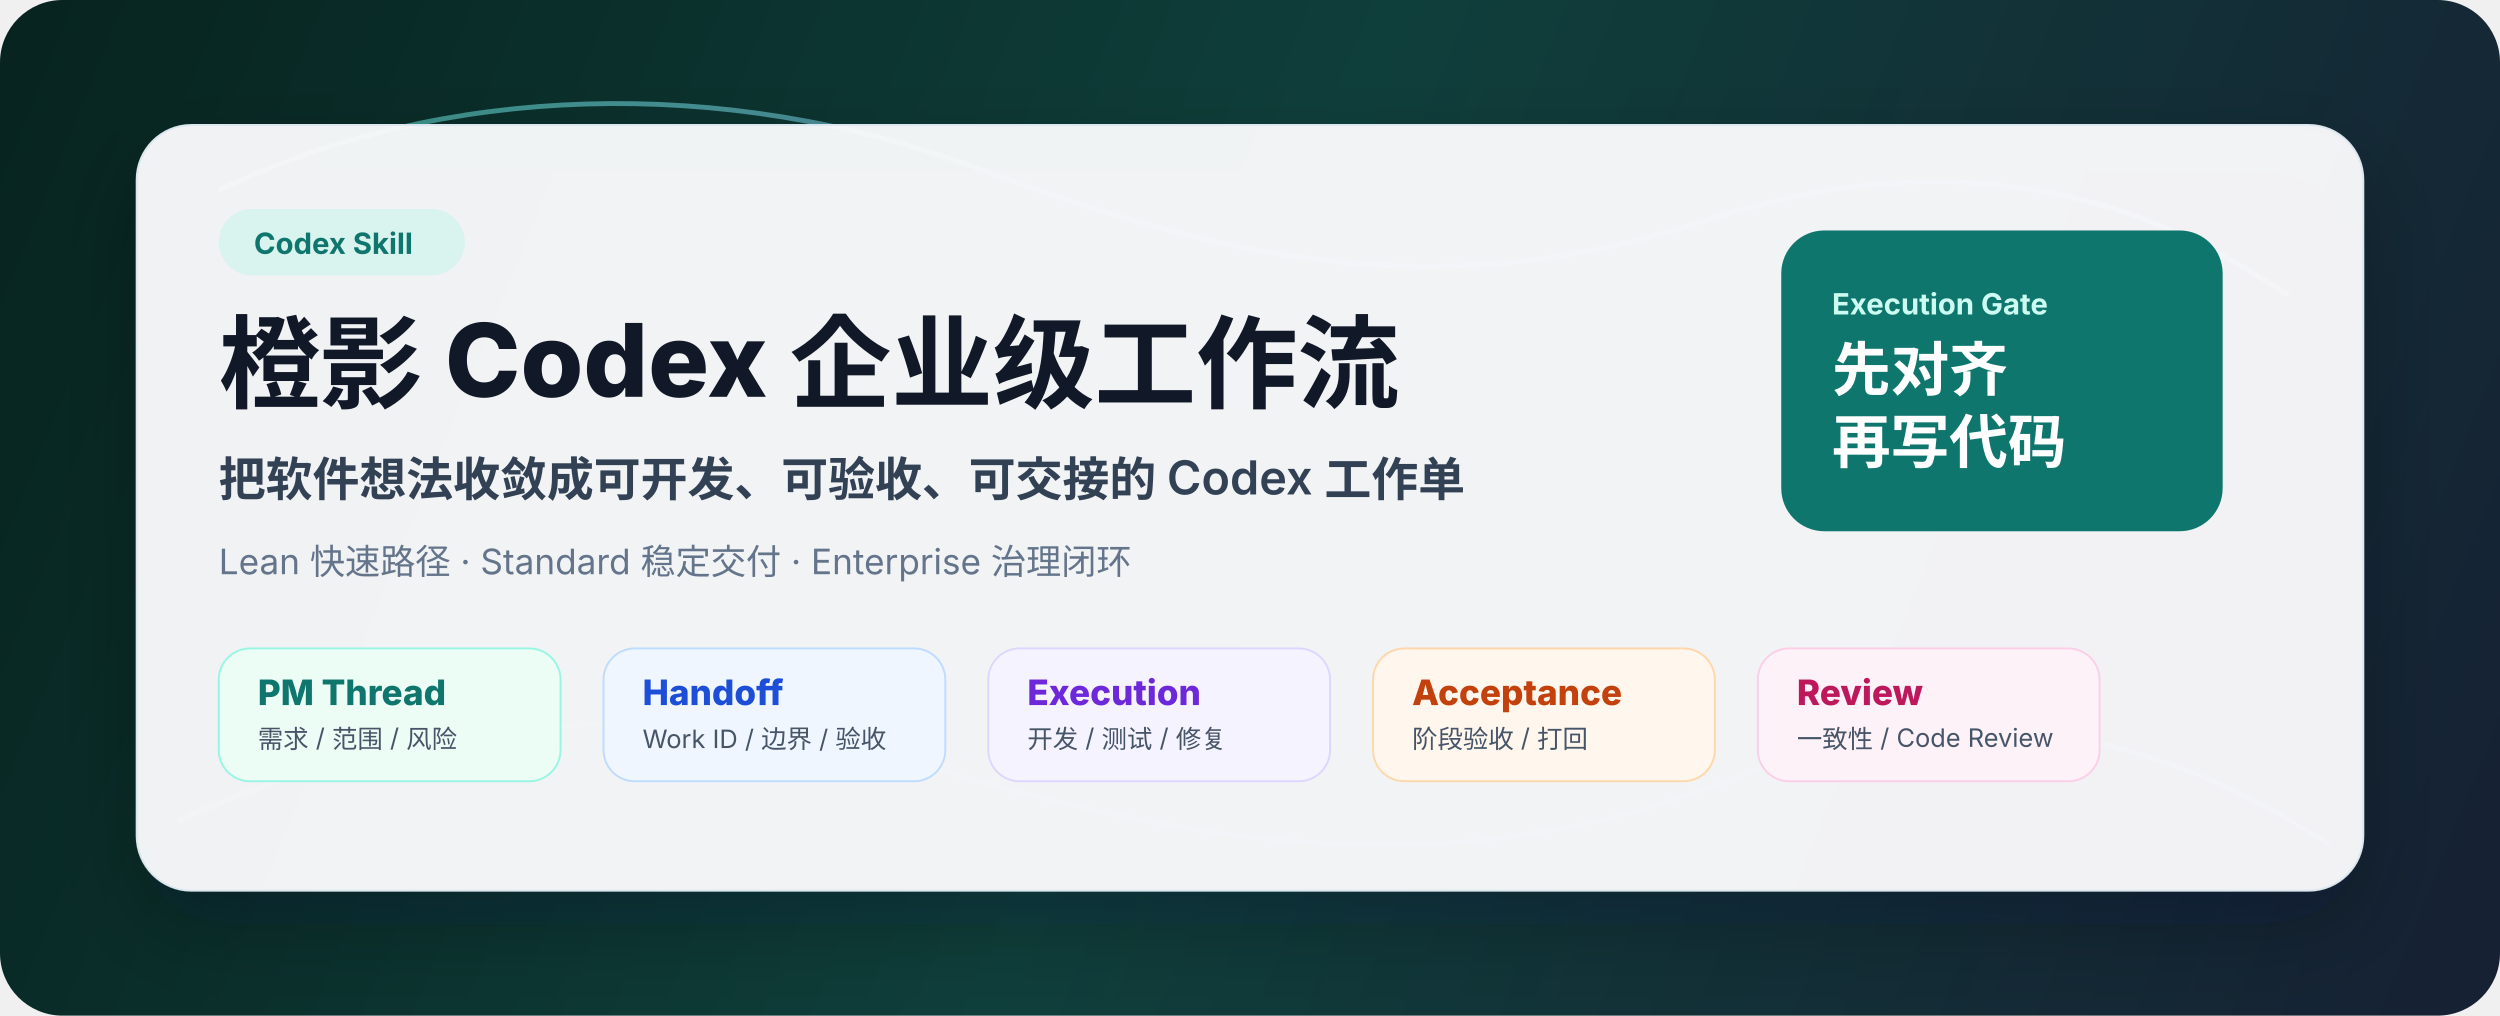
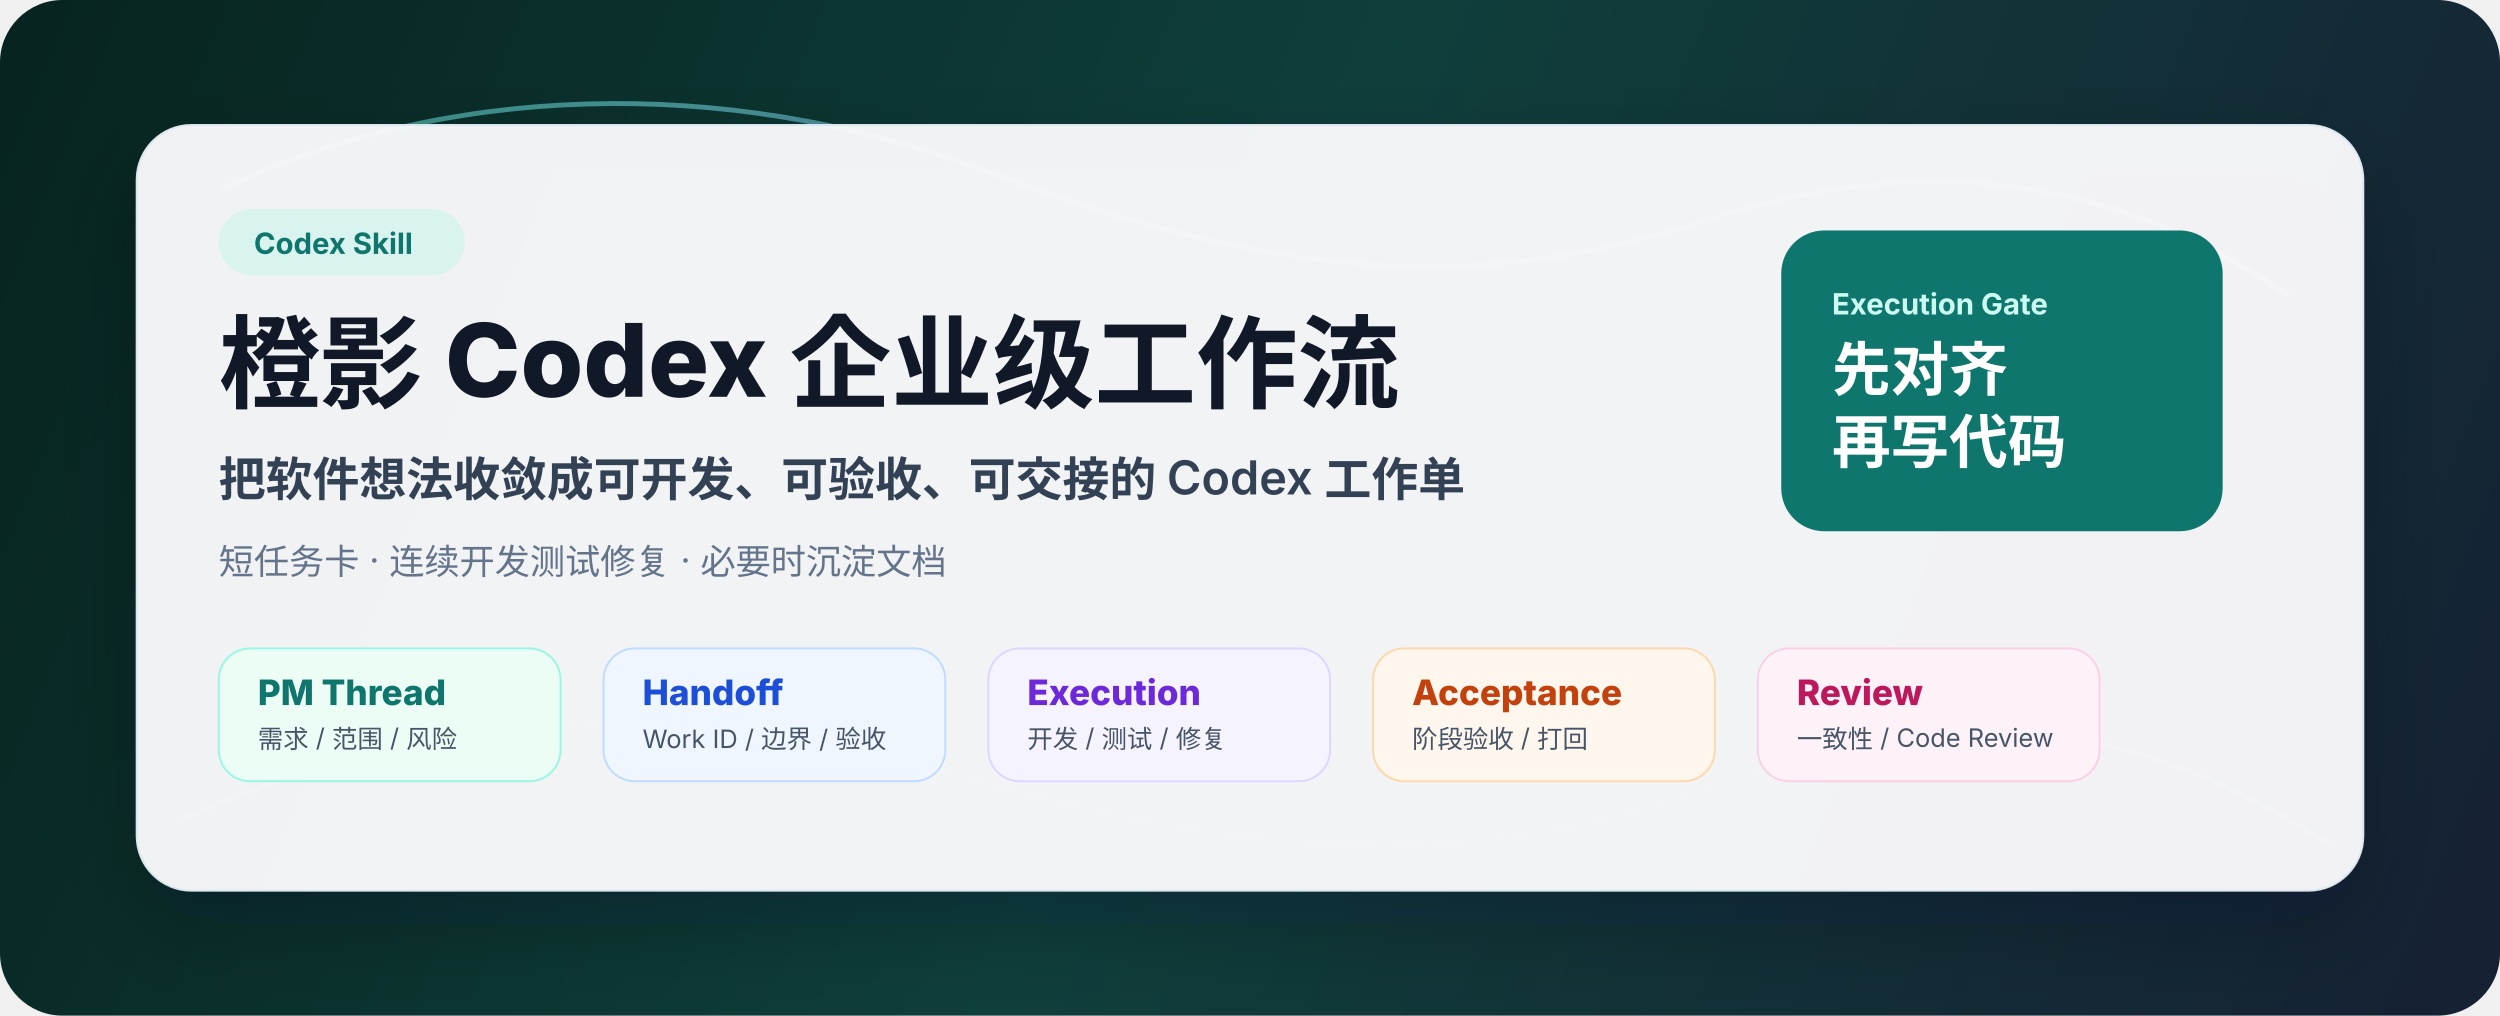
<svg xmlns="http://www.w3.org/2000/svg" width="1280" height="520" viewBox="0 0 1280 520" fill="none" role="img" aria-labelledby="title desc">
  <defs>
    <linearGradient id="bg" x1="0" y1="0" x2="1280" y2="520" gradientUnits="userSpaceOnUse">
      <stop stop-color="#07231F" />
      <stop offset="0.48" stop-color="#0F3F3B" />
      <stop offset="1" stop-color="#162033" />
    </linearGradient>
    <linearGradient id="accent" x1="100" y1="72" x2="1160" y2="450" gradientUnits="userSpaceOnUse">
      <stop stop-color="#5EEAD4" />
      <stop offset="0.5" stop-color="#93C5FD" />
      <stop offset="1" stop-color="#C4B5FD" />
    </linearGradient>
    <filter id="softShadow" x="-20%" y="-20%" width="140%" height="140%">
      <feDropShadow dx="0" dy="18" stdDeviation="22" flood-color="#020617" flood-opacity="0.26" />
    </filter>
  </defs>
  <rect width="1280" height="520" rx="32" fill="url(#bg)" />
  <path d="M113 97C226 43 370 38 500 86C624 132 735 158 873 113C989 75 1087 93 1171 151" stroke="url(#accent)" stroke-width="2.5" stroke-linecap="round" opacity="0.55" />
  <path d="M92 420C213 365 342 355 487 396C621 434 746 453 884 400C1008 352 1101 374 1192 432" stroke="url(#accent)" stroke-width="2.5" stroke-linecap="round" opacity="0.32" />
  <g filter="url(#softShadow)">
    <rect x="70" y="64" width="1140" height="392" rx="28" fill="#F8FAFC" fill-opacity="0.96" />
    <rect x="70" y="64" width="1140" height="392" rx="28" stroke="#DDE7EF" />
  </g>
  <g transform="translate(112 107)">
    <rect x="0" y="0" width="126" height="34" rx="17" fill="#D9F3EF" />
    <text x="18" y="23" fill="#0F766E" font-family="Inter, ui-sans-serif, system-ui, -apple-system, BlinkMacSystemFont, 'Segoe UI', sans-serif" font-size="15" font-weight="700">Codex Skill</text>
    <text x="0" y="98" fill="#111827" font-family="Inter, ui-sans-serif, system-ui, -apple-system, BlinkMacSystemFont, 'Segoe UI', sans-serif" font-size="52" font-weight="800" letter-spacing="0">橙影 Codex 企业级工作流</text>
    <text x="0" y="147" fill="#334155" font-family="Inter, ui-sans-serif, system-ui, -apple-system, BlinkMacSystemFont, 'Segoe UI', sans-serif" font-size="24" font-weight="600">把软件想法收敛成可开发、可验收、可交接的 Codex 工作单</text>
-     <text x="0" y="187" fill="#64748B" font-family="Inter, ui-sans-serif, system-ui, -apple-system, BlinkMacSystemFont, 'Segoe UI', sans-serif" font-size="18">Lean 快速路径 · Standard 稳定交付 · Enterprise 治理闭环</text>
+     <text x="0" y="187" fill="#64748B" font-family="Inter, ui-sans-serif, system-ui, -apple-system, BlinkMacSystemFont, 'Segoe UI', sans-serif" font-size="18">短任务卡 · 连续开发测试修复 · 必要时沉淀文档</text>
  </g>
  <g transform="translate(112 332)">
    <rect x="0" y="0" width="175" height="68" rx="16" fill="#ECFDF5" stroke="#99F6E4" />
    <text x="20" y="29" fill="#0F766E" font-family="Inter, ui-sans-serif, system-ui" font-size="18" font-weight="800">PM Thread</text>
    <text x="20" y="51" fill="#475569" font-family="Inter, ui-sans-serif, system-ui" font-size="13">需求 / 范围 / 风险</text>
    <rect x="197" y="0" width="175" height="68" rx="16" fill="#EFF6FF" stroke="#BFDBFE" />
    <text x="217" y="29" fill="#1D4ED8" font-family="Inter, ui-sans-serif, system-ui" font-size="18" font-weight="800">Handoff</text>
    <text x="217" y="51" fill="#475569" font-family="Inter, ui-sans-serif, system-ui" font-size="13">Work ID / 边界 / 验收</text>
    <rect x="394" y="0" width="175" height="68" rx="16" fill="#F5F3FF" stroke="#DDD6FE" />
    <text x="414" y="29" fill="#6D28D9" font-family="Inter, ui-sans-serif, system-ui" font-size="18" font-weight="800">Execution</text>
    <text x="414" y="51" fill="#475569" font-family="Inter, ui-sans-serif, system-ui" font-size="13">开发 / 测试 / 修复</text>
    <rect x="591" y="0" width="175" height="68" rx="16" fill="#FFF7ED" stroke="#FED7AA" />
    <text x="611" y="29" fill="#C2410C" font-family="Inter, ui-sans-serif, system-ui" font-size="18" font-weight="800">Acceptance</text>
    <text x="611" y="51" fill="#475569" font-family="Inter, ui-sans-serif, system-ui" font-size="13">阶段验收 / 打回</text>
    <rect x="788" y="0" width="175" height="68" rx="16" fill="#FDF2F8" stroke="#FBCFE8" />
    <text x="808" y="29" fill="#BE185D" font-family="Inter, ui-sans-serif, system-ui" font-size="18" font-weight="800">Review</text>
    <text x="808" y="51" fill="#475569" font-family="Inter, ui-sans-serif, system-ui" font-size="13">一致性 / Code Review</text>
  </g>
  <g transform="translate(912 118)">
    <rect x="0" y="0" width="226" height="154" rx="22" fill="#0F766E" />
    <text x="26" y="43" fill="#CCFBF1" font-family="Inter, ui-sans-serif, system-ui" font-size="15" font-weight="700">Execution Gate</text>
    <text x="26" y="82" fill="white" font-family="Inter, ui-sans-serif, system-ui" font-size="30" font-weight="800">先对齐</text>
    <text x="26" y="119" fill="white" font-family="Inter, ui-sans-serif, system-ui" font-size="30" font-weight="800">再写代码</text>
  </g>
</svg>
